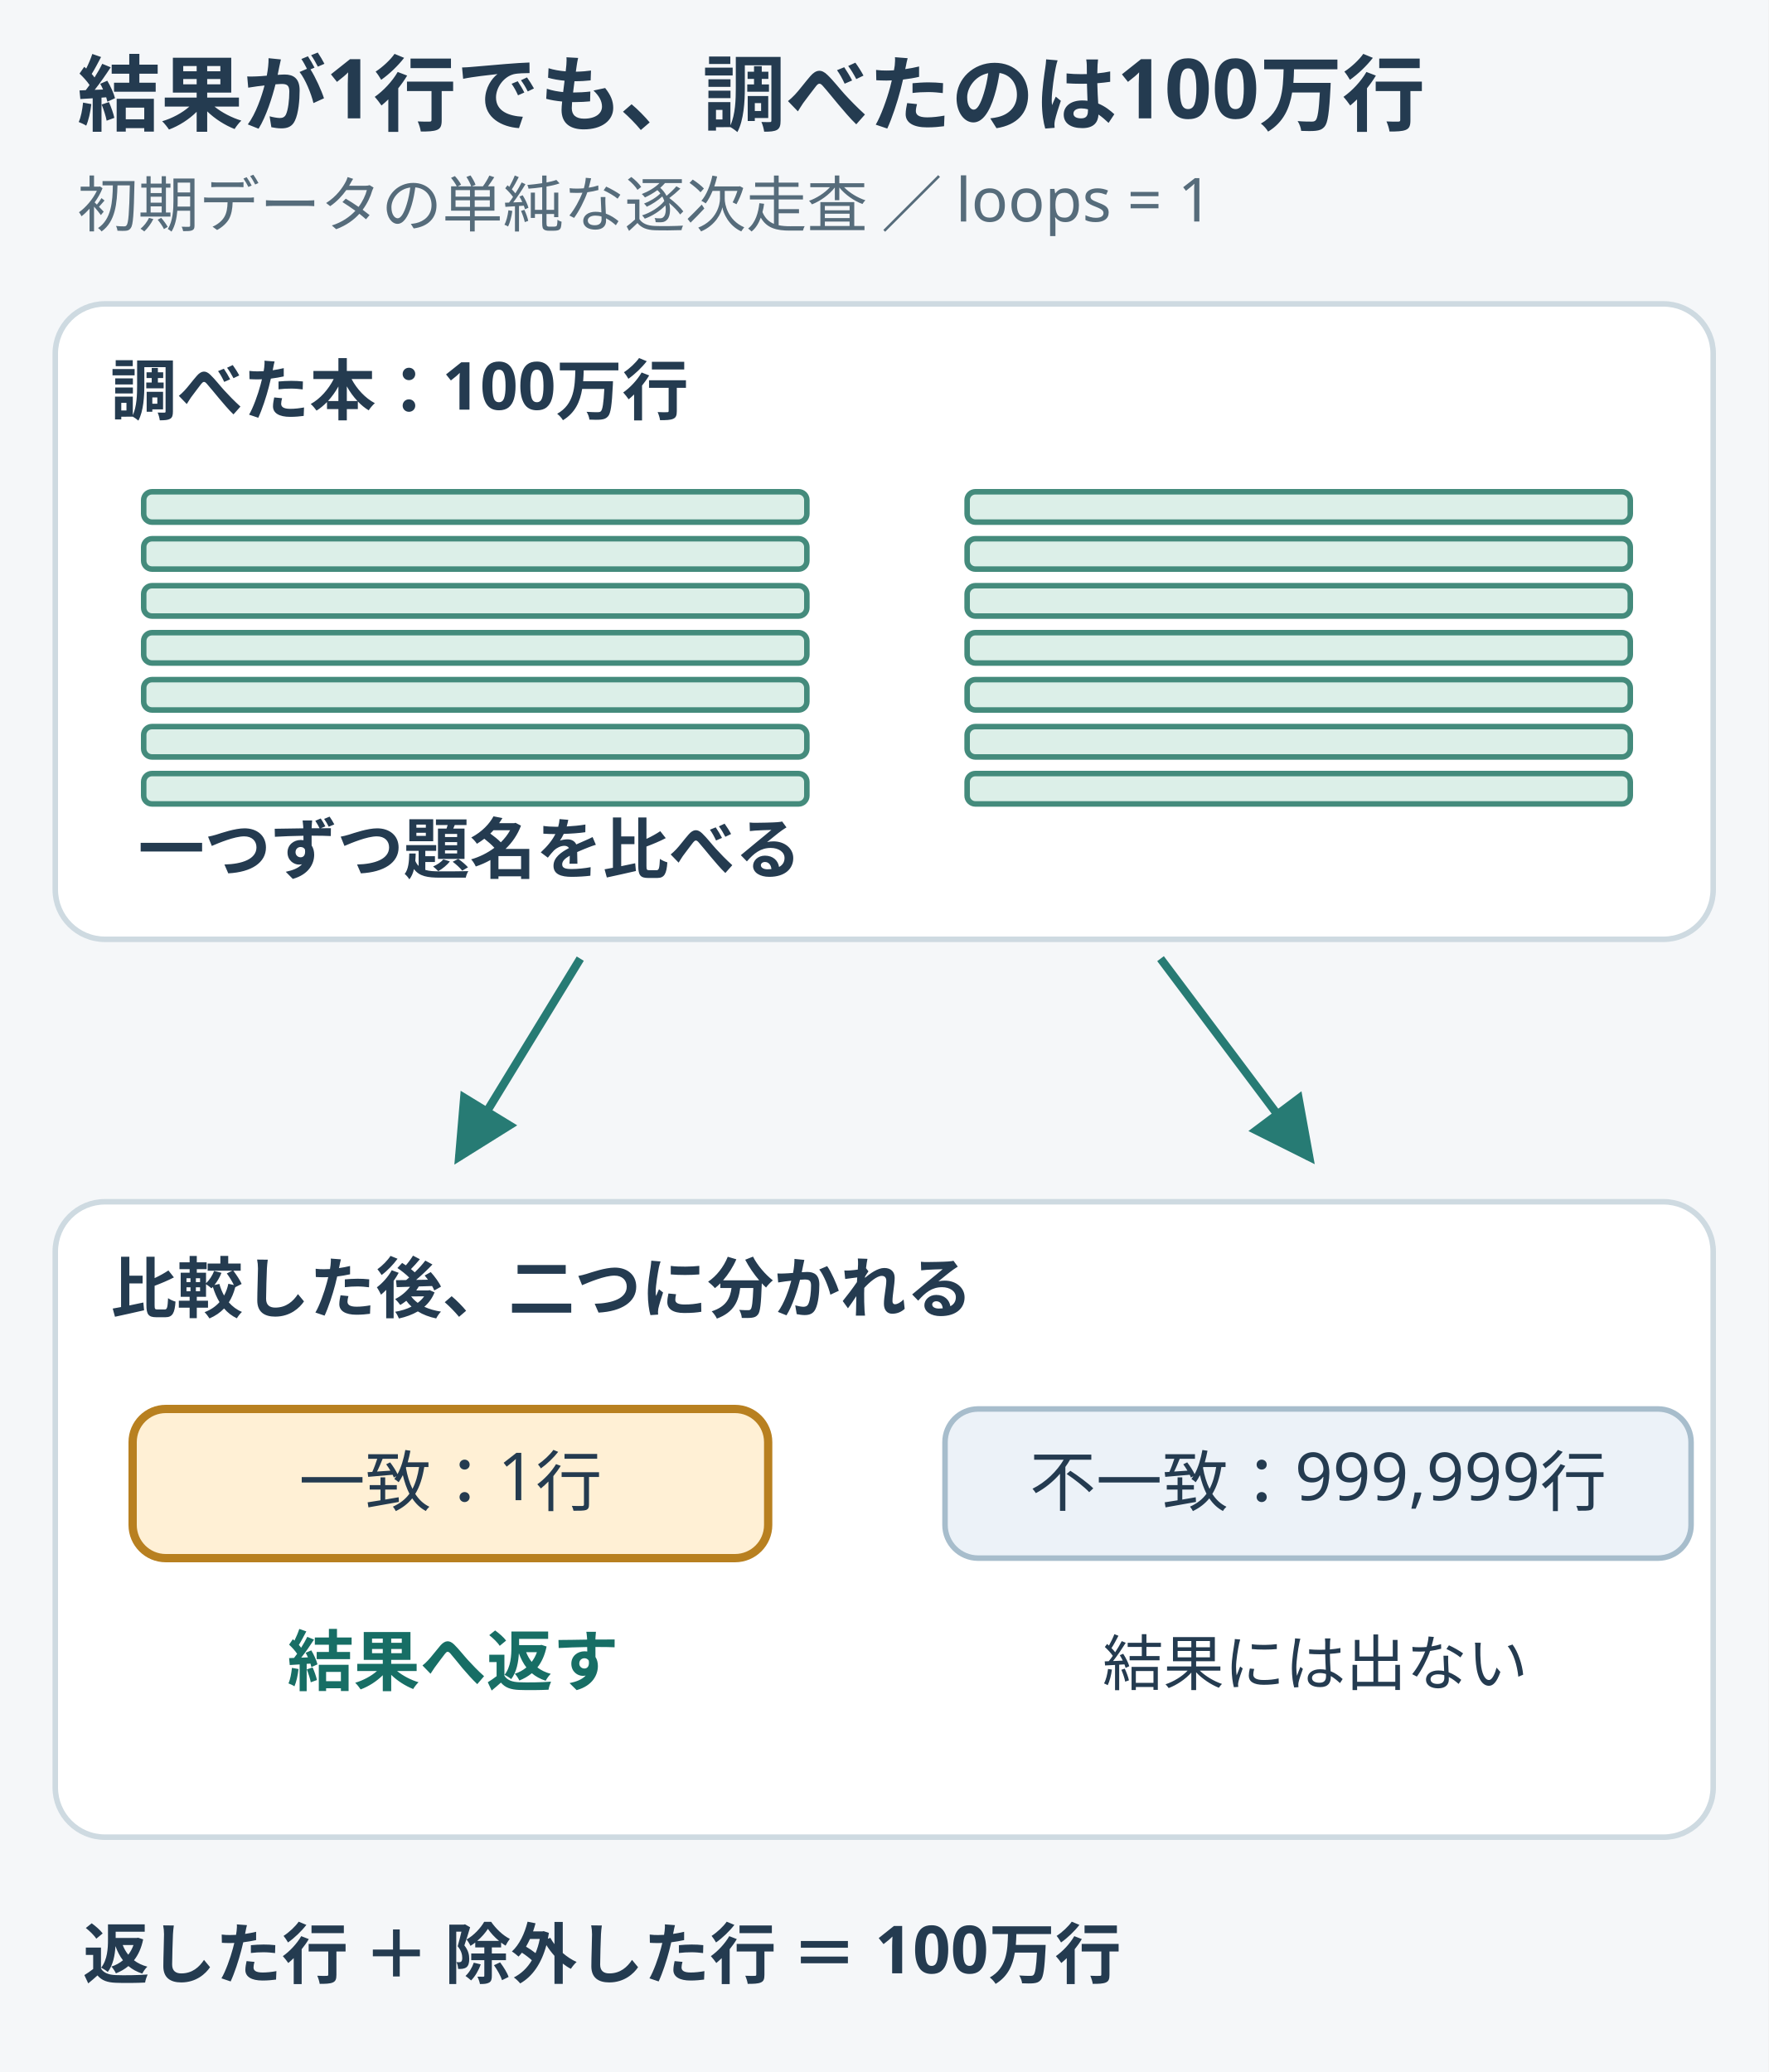
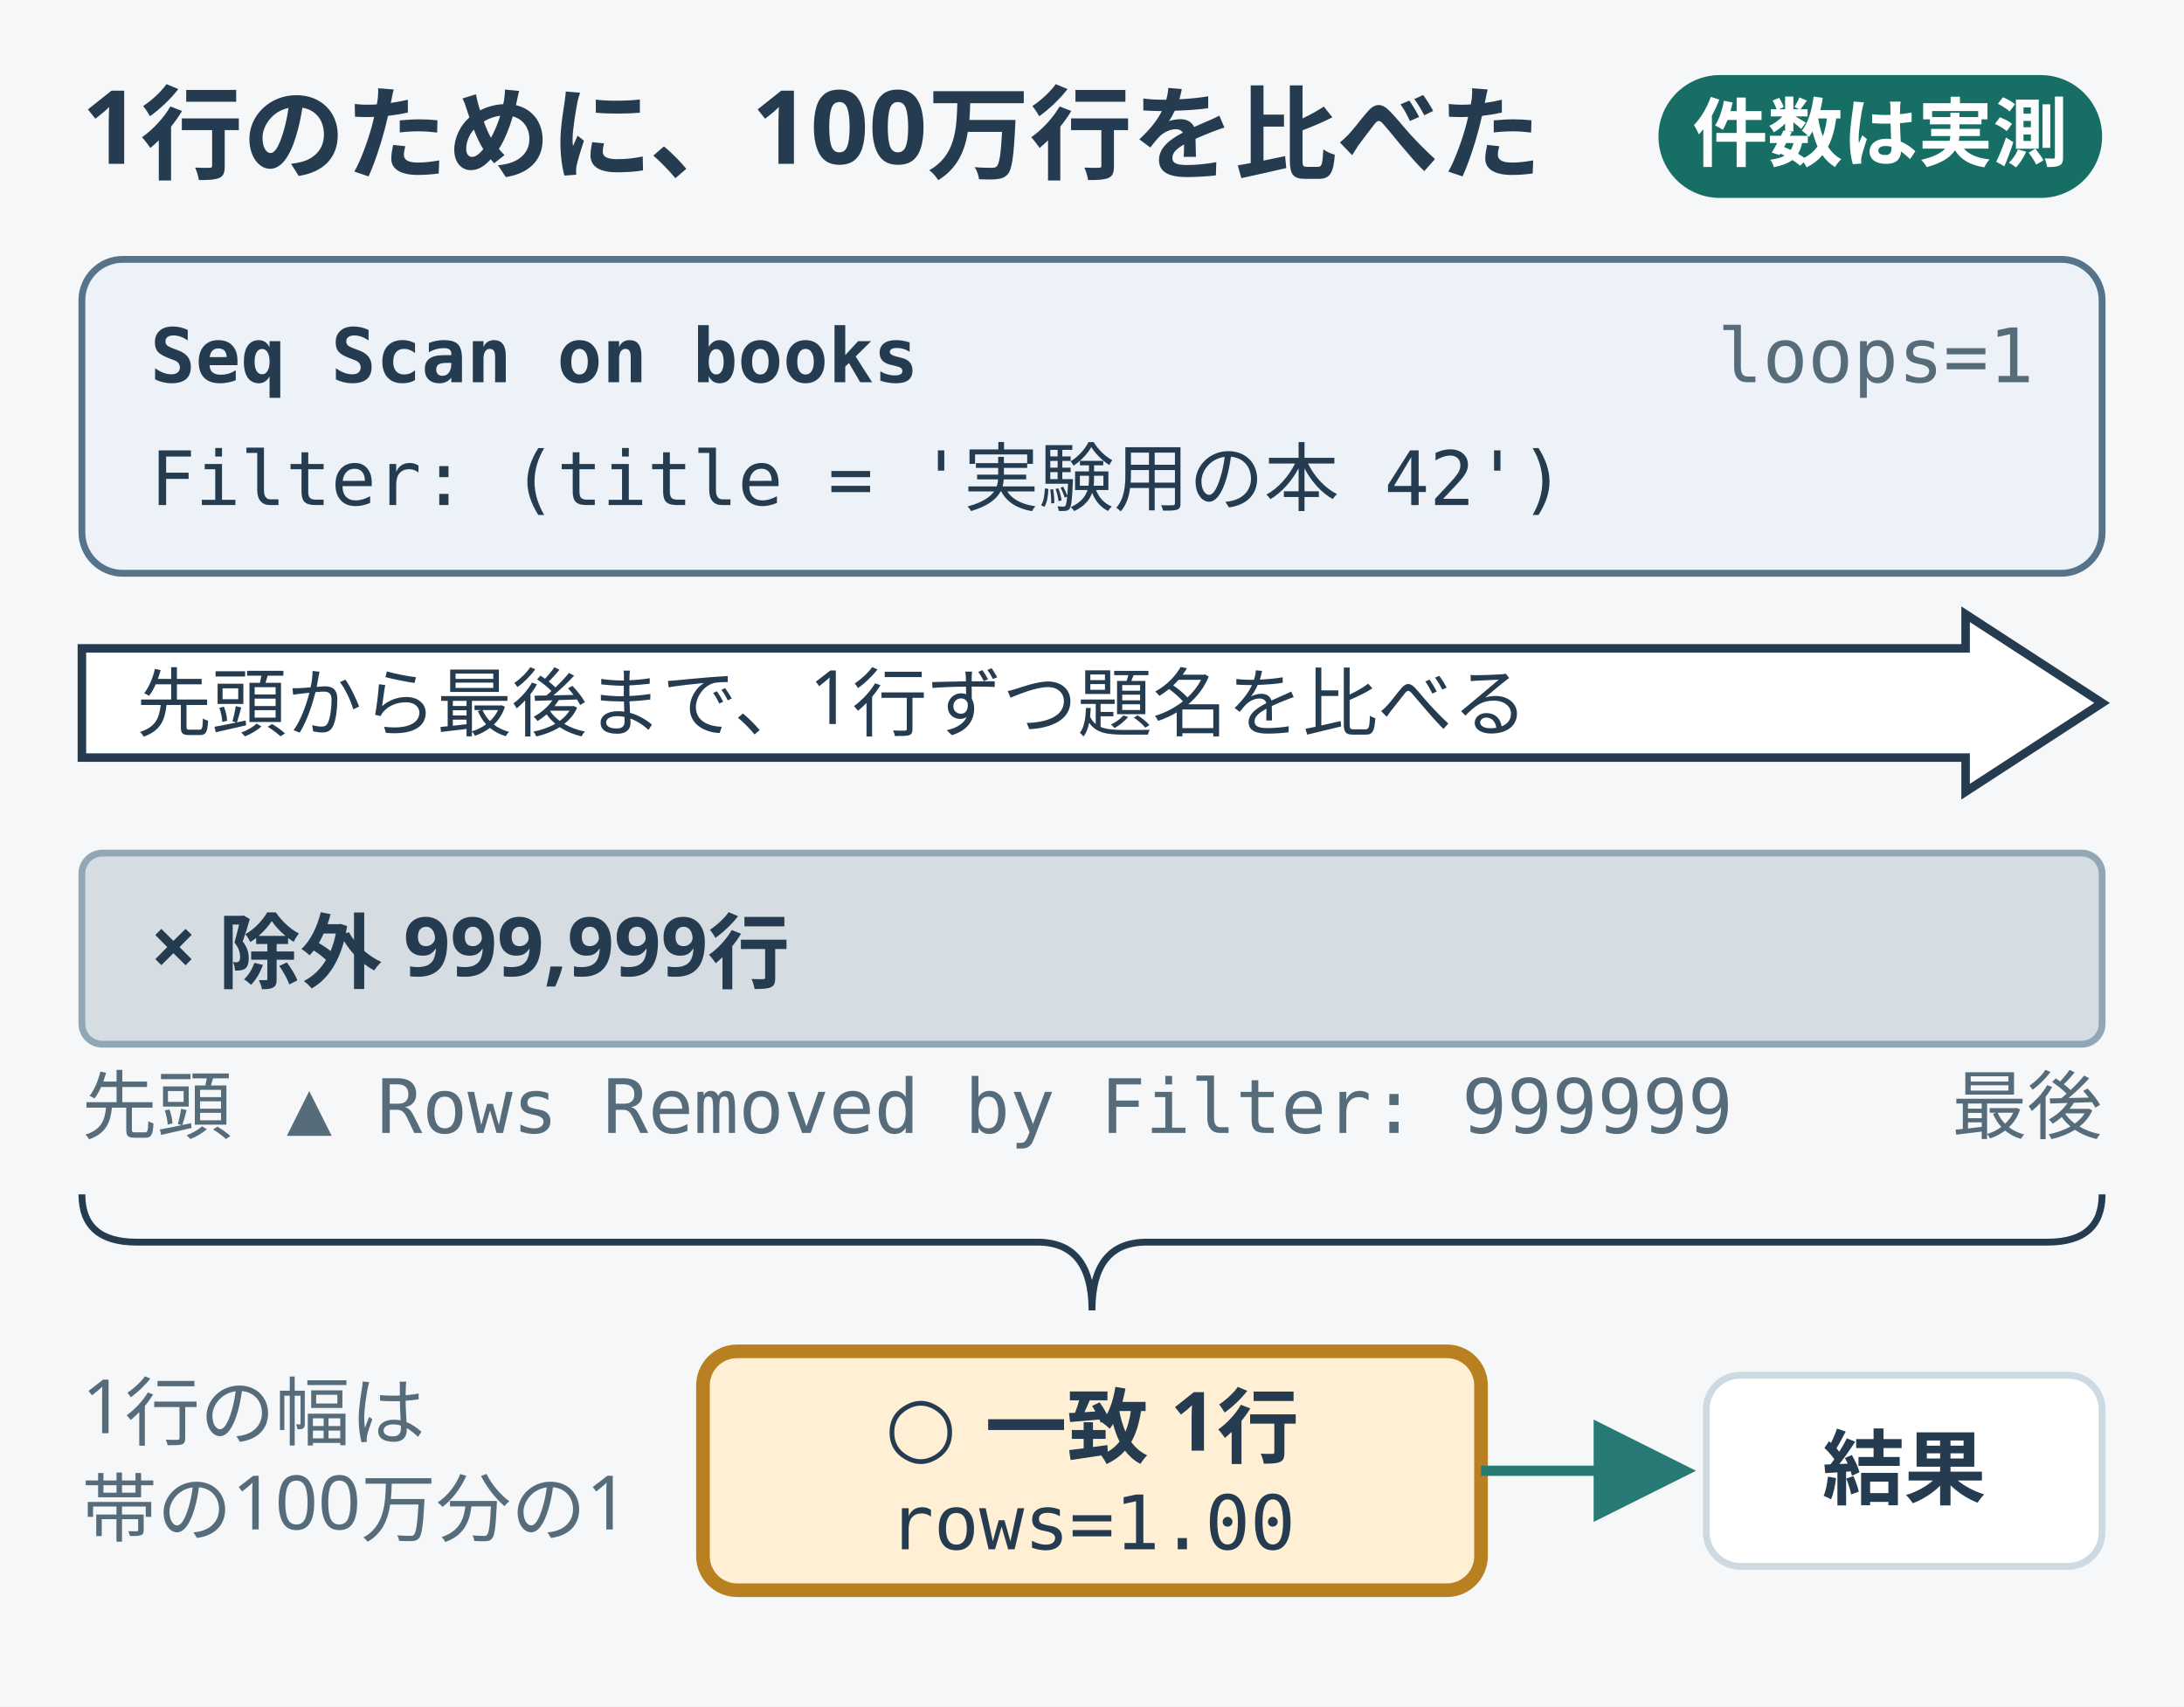
- <svg xmlns="http://www.w3.org/2000/svg" width="640" height="750" viewBox="0 0 640 750" role="img" aria-labelledby="title description">
+ <svg xmlns="http://www.w3.org/2000/svg" width="640" height="500" viewBox="0 0 640 500" role="img" aria-labelledby="title">
  <defs>
-     <marker id="a" markerWidth="8" markerHeight="8" refX="7" refY="4" orient="auto">
-       <path d="M0 0L8 4L0 8" fill="#277b74" />
+     <marker id="flow" markerWidth="10" markerHeight="10" refX="9" refY="5" orient="auto">
+       <path d="M0 0L10 5L0 10z" fill="#277b74" />
+     </marker>
+     <marker id="req" markerWidth="10" markerHeight="10" refX="9" refY="5" orient="auto">
+       <path d="M0 0L10 5L0 10" fill="none" stroke="#945e11" stroke-width="2" />
+     </marker>
+     <marker id="ref" markerWidth="9" markerHeight="9" refX="8" refY="4.5" orient="auto">
+       <path d="M0 0L9 4.5L0 9z" fill="#7d93a3" />
    </marker>
  </defs>
  <style>
- text{font-family:"Hiragino Sans","Noto Sans JP",sans-serif;font-size:24px;fill:#243b50} .title{font-size:30px;font-weight:700} .bold{font-weight:700} .small{font-size:22px} .muted{fill:#566c7b;font-size:22px} .value{font-size:28px;font-weight:700} .teal{fill:#176e65;font-weight:700} .orange{fill:#945e11;font-weight:700}
- .panel{fill:#fff;stroke:#cedae1;stroke-width:2} .box{fill:#ecf2f8;stroke:#a7bdcc;stroke-width:2} .memory{fill:#eaf6f1;stroke:#6d9f94;stroke-width:2} .card{fill:#dcefe8;stroke:#448b7c;stroke-width:2} .hot{fill:#fff0d5;stroke:#b88020;stroke-width:3} .paper{fill:#fff;stroke:#b2c5cc;stroke-width:1.5} .ghost{fill:#f5f7f9;stroke:#b5c2cc;stroke-width:2;stroke-dasharray:6 5} .edge{fill:none;stroke:#92a7b5;stroke-width:2.5} .arrow{fill:none;stroke:#277b74;stroke-width:3;marker-end:url(#a)}
- </style>
-   <rect width="640" height="750" fill="#f5f7f9" />
-   <text x="28" y="45" class="title" text-anchor="start">結果が1行でも、調べたのは100万行</text>
-   <text x="28" y="82" class="muted" text-anchor="start">初期データの単純な逐次走査 ／ loops = 1</text>
-   <g id="diagram">
-     <rect x="20" y="110" width="600" height="230" rx="18" class="panel" />
-     <text x="40" y="150" class="bold" text-anchor="start">調べた本：100万行</text>
-     <rect x="52" y="178" width="240" height="11" rx="3" class="card" />
-     <rect x="52" y="195" width="240" height="11" rx="3" class="card" />
-     <rect x="52" y="212" width="240" height="11" rx="3" class="card" />
-     <rect x="52" y="229" width="240" height="11" rx="3" class="card" />
-     <rect x="52" y="246" width="240" height="11" rx="3" class="card" />
-     <rect x="52" y="263" width="240" height="11" rx="3" class="card" />
-     <rect x="52" y="280" width="240" height="11" rx="3" class="card" />
-     <rect x="350" y="178" width="240" height="11" rx="3" class="card" />
-     <rect x="350" y="195" width="240" height="11" rx="3" class="card" />
-     <rect x="350" y="212" width="240" height="11" rx="3" class="card" />
-     <rect x="350" y="229" width="240" height="11" rx="3" class="card" />
-     <rect x="350" y="246" width="240" height="11" rx="3" class="card" />
-     <rect x="350" y="263" width="240" height="11" rx="3" class="card" />
-     <rect x="350" y="280" width="240" height="11" rx="3" class="card" />
-     <text x="50" y="316" class="bold" text-anchor="start">一つずつ題名を比べる</text>
-     <path d="M210 347 L166 419" class="arrow" />
-     <path d="M420 347 L474 419" class="arrow" />
-     <rect x="20" y="435" width="600" height="230" rx="18" class="panel" />
-     <text x="40" y="475" class="bold" text-anchor="start">比較した後、二つに分かれる</text>
-     <rect x="48" y="510" width="230" height="54" rx="12" class="hot" />
-     <text x="163.0" y="545" class="" text-anchor="middle">一致：1行</text>
-     <rect x="342" y="510" width="270" height="54" rx="12" class="box" />
-     <text x="477.0" y="545" class="" text-anchor="middle">不一致：999,999行</text>
-     <text x="164" y="610" class="teal" text-anchor="middle">結果へ返す</text>
-     <text x="476" y="610" class="small" text-anchor="middle">結果には出ない</text>
-     <text x="30" y="716" class="bold" text-anchor="start">返した行 ＋ 除外した行 ＝ 100万行</text>
+ text{font-family:"Hiragino Sans","Noto Sans JP",sans-serif;font-size:24px;fill:#243b50}
+ .h{font-size:30px;font-weight:700}.b{font-weight:700}.s{font-size:22px}.m{font-size:22px;fill:#566c7b}
+ .mono{font-family:ui-monospace,Menlo,monospace;font-size:22px}.tag{font-size:22px;font-weight:700;fill:#fff}
+ .teal{fill:#176e65}.brown{fill:#945e11}.real{fill:#176e65}.model{fill:#566c7b}
+ .panel{fill:#fff;stroke:#cedae1;stroke-width:2}.node{fill:#ecf2f8;stroke:#56738a;stroke-width:2}
+ .row{fill:#fff;stroke:#448b7c;stroke-width:2}.match{fill:#fff;stroke:#176e65;stroke-width:4}
+ .page{fill:#f7fbf9;stroke:#6d9f94;stroke-width:2}.ipage{fill:#f4f6f8;stroke:#6b7f8e;stroke-width:2}
+ .band{fill:#d5dde3;stroke:#92a7b5;stroke-width:2}.skip{fill:none;stroke:#b5c2cc;stroke-width:2;stroke-dasharray:6 5}
+ .hot{fill:#fff0d5;stroke:#b88020;stroke-width:4}.ghost{fill:#f5f7f9;stroke:#b5c2cc;stroke-width:2;stroke-dasharray:6 5}
+ .flow{fill:none;stroke:#277b74;stroke-width:3;marker-end:url(#flow)}.req{fill:none;stroke:#945e11;stroke-width:3;stroke-dasharray:8 6;marker-end:url(#req)}
+ .ref{fill:none;stroke:#7d93a3;stroke-width:2;marker-end:url(#ref)}.step{fill:#fff;stroke:#243b50;stroke-width:2.5}
+ .spine{fill:#e9f3f4;stroke:#243b50;stroke-width:1.5}
+   </style>
+   <rect width="640" height="500" fill="#f5f7f9" />
+   <text x="24" y="48" class="h">1行のために、100万行を比べた</text>
+   <rect x="486" y="22" width="130" height="36" rx="18" class="real" />
+   <text x="551" y="47" text-anchor="middle" class="tag">件数は実測</text>
+   <g id="node">
+     <rect x="24" y="76" width="592" height="92" rx="12" class="node" />
+     <text x="44" y="112" class="mono b">Seq Scan on books</text>
+     <text x="596" y="112" text-anchor="end" class="mono m">loops=1</text>
+     <text x="44" y="148" class="mono">Filter: (title = '実験用の本 42')</text>
+   </g>
+   <g id="scan">
+     <path d="M24 190 H576 V180 L616 206 L576 232 V222 H24 Z" class="step" />
+     <text x="40" y="214" class="s">先頭から最後まで、1行ずつ題名を比べる</text>
+   </g>
+   <g id="band">
+     <rect x="24" y="250" width="592" height="56" rx="6" class="band" />
+     <text x="44" y="286" class="b">× 除外 999,999行</text>
+     <text x="24" y="332" class="m">先頭</text>
+     <text x="84" y="332" class="mono m">▲ Rows Removed by Filter: 999999</text>
+     <text x="616" y="332" text-anchor="end" class="m">最後</text>
+   </g>
+   <g id="match">
+     <path d="M24 350 Q24 364 40 364 H304 Q320 364 320 384 Q320 364 336 364 H600 Q616 364 616 350" fill="none" stroke="#243b50" stroke-width="2" />
+     <text x="24" y="420" class="m">1行の幅は</text>
+     <text x="24" y="450" class="m">帯の100万分の1</text>
+     <rect x="206" y="396" width="228" height="70" rx="10" class="hot" />
+     <text x="320" y="426" text-anchor="middle" class="b">○ 一致 1行</text>
+     <text x="320" y="454" text-anchor="middle" class="mono">rows=1.00</text>
+     <path d="M434 431 H494" class="flow" />
+     <rect x="500" y="403" width="116" height="56" rx="10" class="panel" />
+     <text x="558" y="439" text-anchor="middle" class="b">結果</text>
  </g>
</svg>
